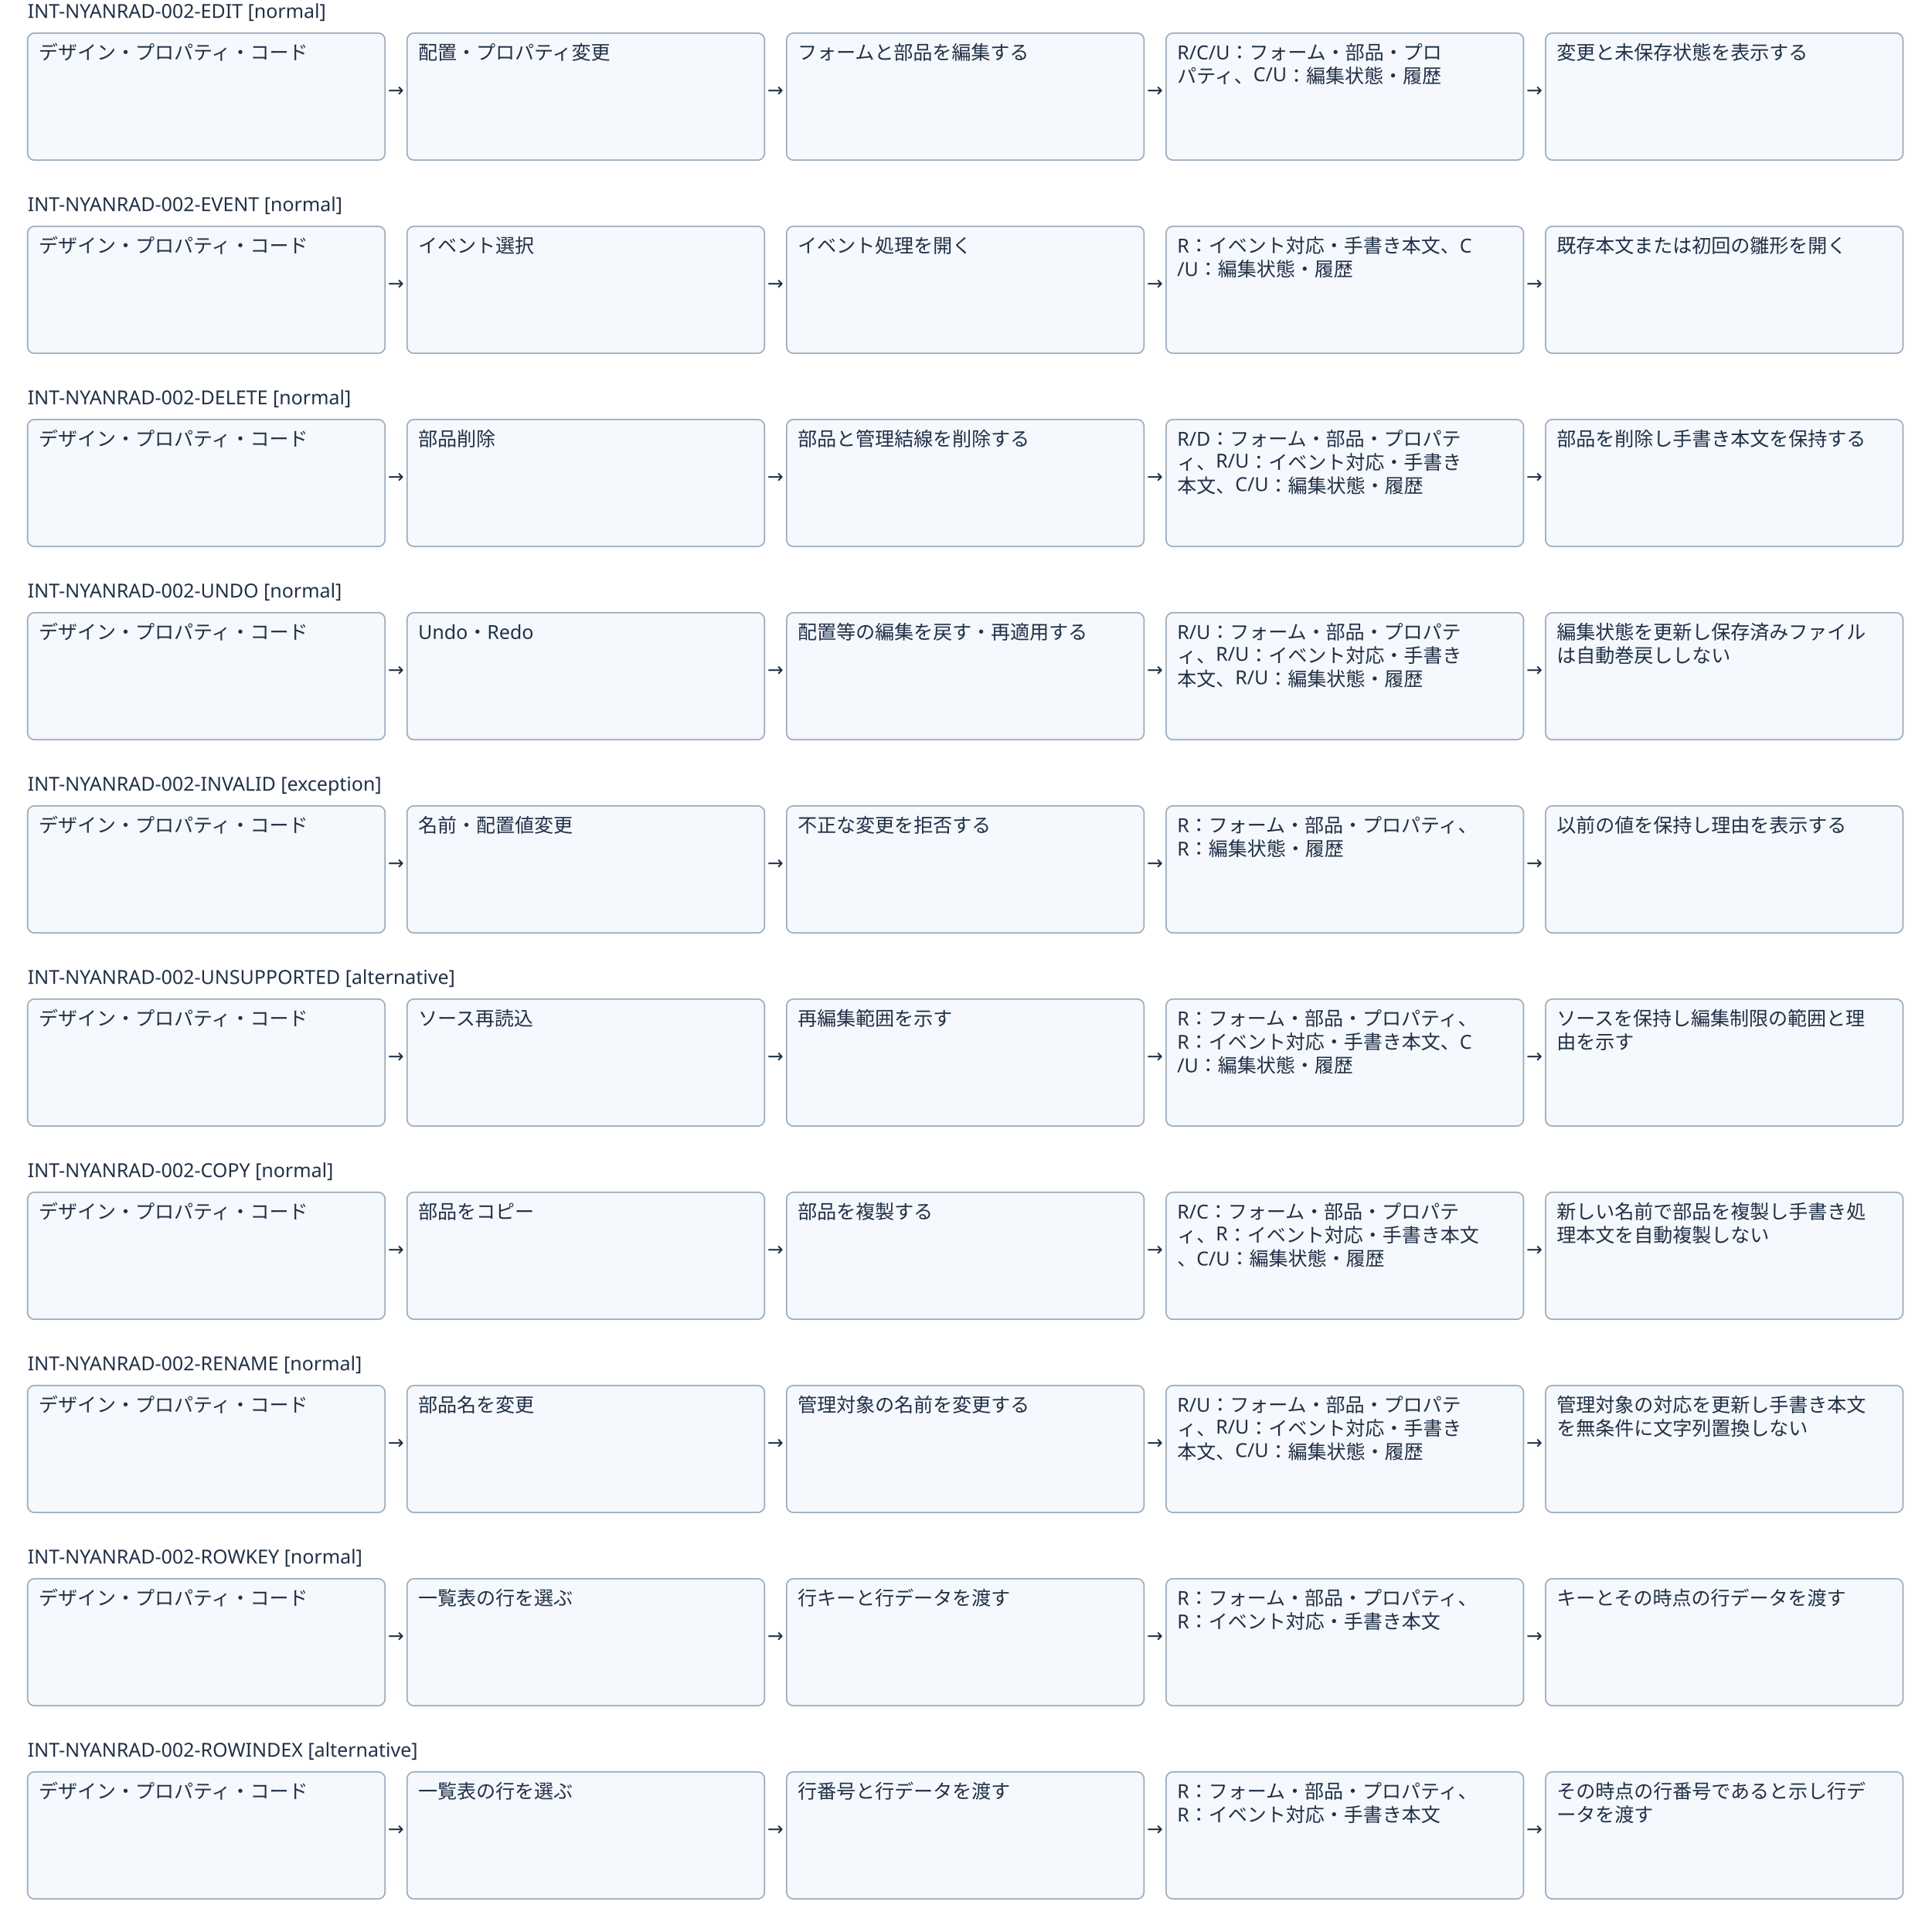
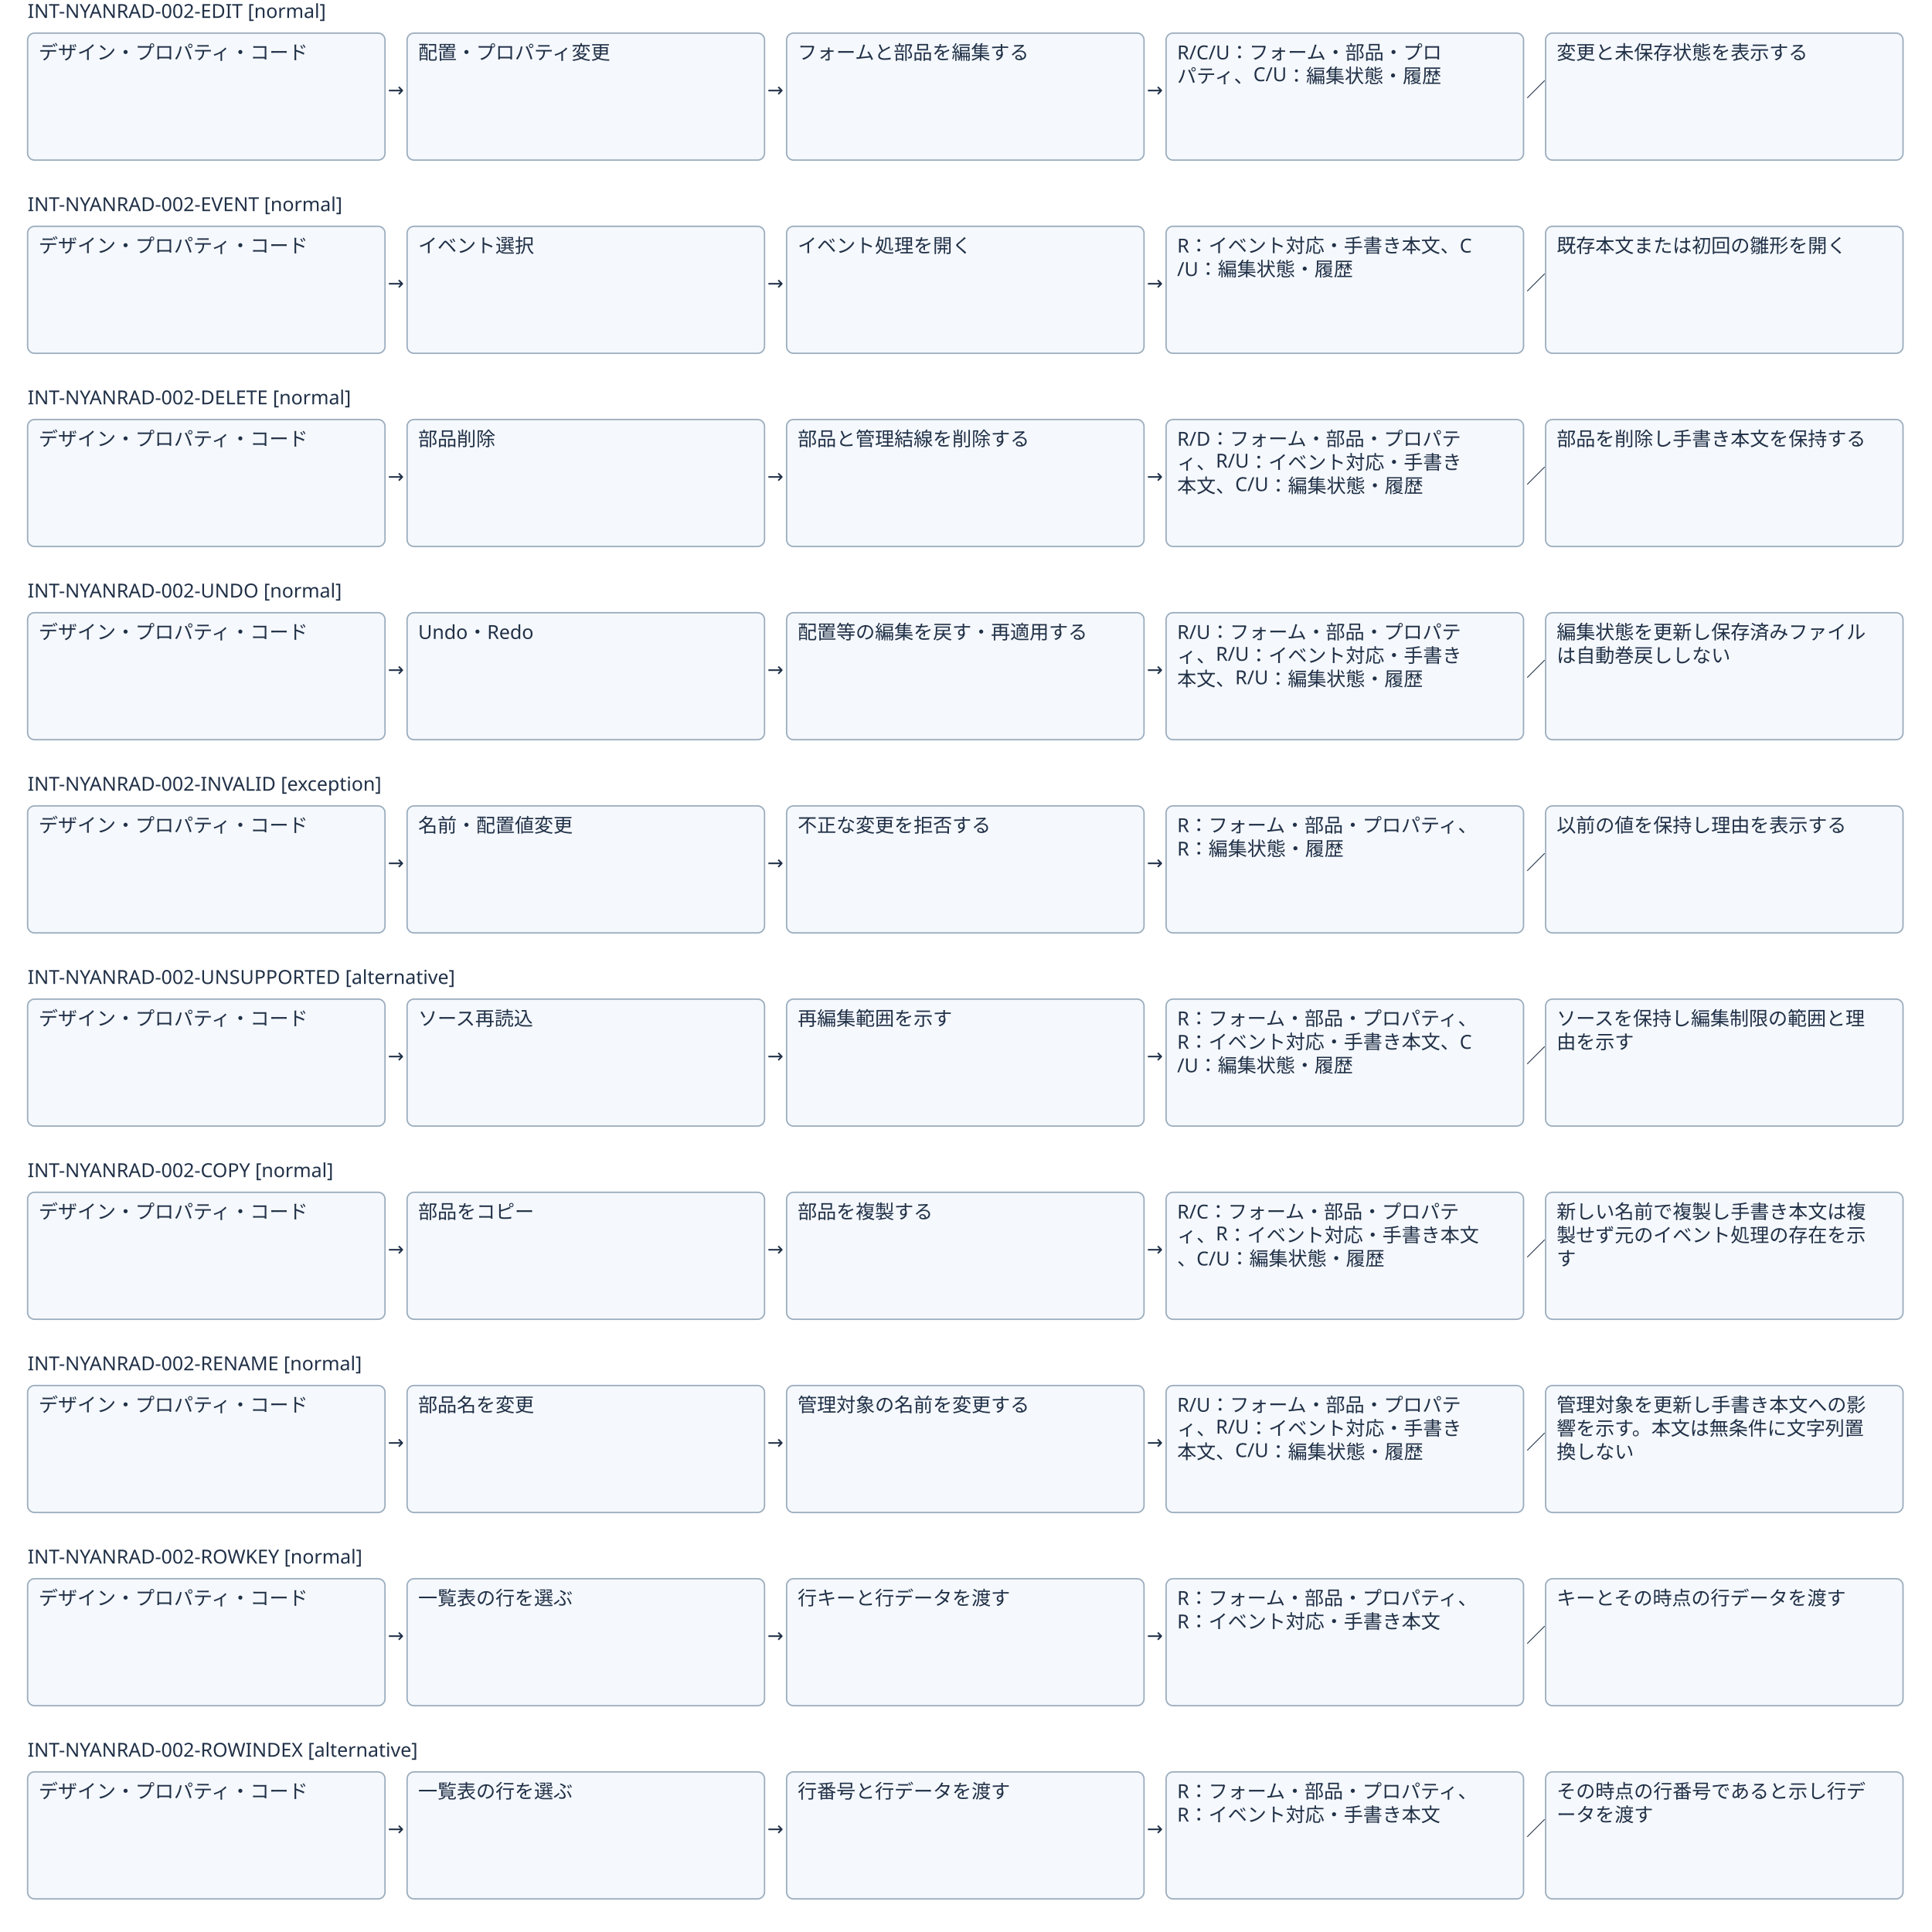
<svg xmlns="http://www.w3.org/2000/svg" width="1400" height="1400" viewBox="0 90 1400 1400">
  <style>text{font-family:system-ui,sans-serif;fill:#203047;font-size:14px}rect{stroke:#9aacbd;fill:#f5f8fc}.title{font-size:22px;font-weight:bold}</style>
  <text x="20" y="34" class="title">フォームと画面イベントを編集する — draft</text>
-   <text x="20" y="62">各行：画面 → 操作 → 機能 → データ操作 → 画面へ返す結果</text>
+   <text x="20" y="62">画面 → 操作 → 機能 → データ操作 ／ 画面へ返す結果（機能からそれぞれ接続）</text>
  <text x="20" y="103">INT-NYANRAD-002-EDIT [normal]</text>
  <rect x="20" y="114" width="259" height="92" rx="5" />
  <text x="28" y="133">デザイン・プロパティ・コード</text>
  <text x="281" y="160">→</text>
  <rect x="295" y="114" width="259" height="92" rx="5" />
  <text x="303" y="133">配置・プロパティ変更</text>
  <text x="556" y="160">→</text>
  <rect x="570" y="114" width="259" height="92" rx="5" />
  <text x="578" y="133">フォームと部品を編集する</text>
  <text x="831" y="160">→</text>
  <rect x="845" y="114" width="259" height="92" rx="5" />
  <text x="853" y="133">R/C/U：フォーム・部品・プロ</text>
  <text x="853" y="150">パティ、C/U：編集状態・履歴</text>
-   <text x="1106" y="160">→</text>
+   <text x="1106" y="160">／</text>
  <rect x="1120" y="114" width="259" height="92" rx="5" />
  <text x="1128" y="133">変更と未保存状態を表示する</text>
  <text x="20" y="243">INT-NYANRAD-002-EVENT [normal]</text>
  <rect x="20" y="254" width="259" height="92" rx="5" />
  <text x="28" y="273">デザイン・プロパティ・コード</text>
  <text x="281" y="300">→</text>
  <rect x="295" y="254" width="259" height="92" rx="5" />
  <text x="303" y="273">イベント選択</text>
  <text x="556" y="300">→</text>
  <rect x="570" y="254" width="259" height="92" rx="5" />
  <text x="578" y="273">イベント処理を開く</text>
  <text x="831" y="300">→</text>
  <rect x="845" y="254" width="259" height="92" rx="5" />
  <text x="853" y="273">R：イベント対応・手書き本文、C</text>
  <text x="853" y="290">/U：編集状態・履歴</text>
-   <text x="1106" y="300">→</text>
+   <text x="1106" y="300">／</text>
  <rect x="1120" y="254" width="259" height="92" rx="5" />
  <text x="1128" y="273">既存本文または初回の雛形を開く</text>
  <text x="20" y="383">INT-NYANRAD-002-DELETE [normal]</text>
  <rect x="20" y="394" width="259" height="92" rx="5" />
  <text x="28" y="413">デザイン・プロパティ・コード</text>
  <text x="281" y="440">→</text>
  <rect x="295" y="394" width="259" height="92" rx="5" />
  <text x="303" y="413">部品削除</text>
  <text x="556" y="440">→</text>
  <rect x="570" y="394" width="259" height="92" rx="5" />
  <text x="578" y="413">部品と管理結線を削除する</text>
  <text x="831" y="440">→</text>
  <rect x="845" y="394" width="259" height="92" rx="5" />
  <text x="853" y="413">R/D：フォーム・部品・プロパテ</text>
  <text x="853" y="430">ィ、R/U：イベント対応・手書き</text>
  <text x="853" y="447">本文、C/U：編集状態・履歴</text>
-   <text x="1106" y="440">→</text>
+   <text x="1106" y="440">／</text>
  <rect x="1120" y="394" width="259" height="92" rx="5" />
  <text x="1128" y="413">部品を削除し手書き本文を保持する</text>
  <text x="20" y="523">INT-NYANRAD-002-UNDO [normal]</text>
  <rect x="20" y="534" width="259" height="92" rx="5" />
  <text x="28" y="553">デザイン・プロパティ・コード</text>
  <text x="281" y="580">→</text>
  <rect x="295" y="534" width="259" height="92" rx="5" />
  <text x="303" y="553">Undo・Redo</text>
  <text x="556" y="580">→</text>
  <rect x="570" y="534" width="259" height="92" rx="5" />
  <text x="578" y="553">配置等の編集を戻す・再適用する</text>
  <text x="831" y="580">→</text>
  <rect x="845" y="534" width="259" height="92" rx="5" />
  <text x="853" y="553">R/U：フォーム・部品・プロパテ</text>
  <text x="853" y="570">ィ、R/U：イベント対応・手書き</text>
  <text x="853" y="587">本文、R/U：編集状態・履歴</text>
-   <text x="1106" y="580">→</text>
+   <text x="1106" y="580">／</text>
  <rect x="1120" y="534" width="259" height="92" rx="5" />
  <text x="1128" y="553">編集状態を更新し保存済みファイル</text>
  <text x="1128" y="570">は自動巻戻ししない</text>
  <text x="20" y="663">INT-NYANRAD-002-INVALID [exception]</text>
  <rect x="20" y="674" width="259" height="92" rx="5" />
  <text x="28" y="693">デザイン・プロパティ・コード</text>
  <text x="281" y="720">→</text>
  <rect x="295" y="674" width="259" height="92" rx="5" />
  <text x="303" y="693">名前・配置値変更</text>
  <text x="556" y="720">→</text>
  <rect x="570" y="674" width="259" height="92" rx="5" />
  <text x="578" y="693">不正な変更を拒否する</text>
  <text x="831" y="720">→</text>
  <rect x="845" y="674" width="259" height="92" rx="5" />
  <text x="853" y="693">R：フォーム・部品・プロパティ、</text>
  <text x="853" y="710">R：編集状態・履歴</text>
-   <text x="1106" y="720">→</text>
+   <text x="1106" y="720">／</text>
  <rect x="1120" y="674" width="259" height="92" rx="5" />
  <text x="1128" y="693">以前の値を保持し理由を表示する</text>
  <text x="20" y="803">INT-NYANRAD-002-UNSUPPORTED [alternative]</text>
  <rect x="20" y="814" width="259" height="92" rx="5" />
  <text x="28" y="833">デザイン・プロパティ・コード</text>
  <text x="281" y="860">→</text>
  <rect x="295" y="814" width="259" height="92" rx="5" />
  <text x="303" y="833">ソース再読込</text>
  <text x="556" y="860">→</text>
  <rect x="570" y="814" width="259" height="92" rx="5" />
  <text x="578" y="833">再編集範囲を示す</text>
  <text x="831" y="860">→</text>
  <rect x="845" y="814" width="259" height="92" rx="5" />
  <text x="853" y="833">R：フォーム・部品・プロパティ、</text>
  <text x="853" y="850">R：イベント対応・手書き本文、C</text>
  <text x="853" y="867">/U：編集状態・履歴</text>
-   <text x="1106" y="860">→</text>
+   <text x="1106" y="860">／</text>
  <rect x="1120" y="814" width="259" height="92" rx="5" />
  <text x="1128" y="833">ソースを保持し編集制限の範囲と理</text>
  <text x="1128" y="850">由を示す</text>
  <text x="20" y="943">INT-NYANRAD-002-COPY [normal]</text>
  <rect x="20" y="954" width="259" height="92" rx="5" />
  <text x="28" y="973">デザイン・プロパティ・コード</text>
  <text x="281" y="1000">→</text>
  <rect x="295" y="954" width="259" height="92" rx="5" />
  <text x="303" y="973">部品をコピー</text>
  <text x="556" y="1000">→</text>
  <rect x="570" y="954" width="259" height="92" rx="5" />
  <text x="578" y="973">部品を複製する</text>
  <text x="831" y="1000">→</text>
  <rect x="845" y="954" width="259" height="92" rx="5" />
  <text x="853" y="973">R/C：フォーム・部品・プロパテ</text>
  <text x="853" y="990">ィ、R：イベント対応・手書き本文</text>
  <text x="853" y="1007">、C/U：編集状態・履歴</text>
-   <text x="1106" y="1000">→</text>
+   <text x="1106" y="1000">／</text>
  <rect x="1120" y="954" width="259" height="92" rx="5" />
-   <text x="1128" y="973">新しい名前で部品を複製し手書き処</text>
-   <text x="1128" y="990">理本文を自動複製しない</text>
+   <text x="1128" y="973">新しい名前で複製し手書き本文は複</text>
+   <text x="1128" y="990">製せず元のイベント処理の存在を示</text>
+   <text x="1128" y="1007">す</text>
  <text x="20" y="1083">INT-NYANRAD-002-RENAME [normal]</text>
  <rect x="20" y="1094" width="259" height="92" rx="5" />
  <text x="28" y="1113">デザイン・プロパティ・コード</text>
  <text x="281" y="1140">→</text>
  <rect x="295" y="1094" width="259" height="92" rx="5" />
  <text x="303" y="1113">部品名を変更</text>
  <text x="556" y="1140">→</text>
  <rect x="570" y="1094" width="259" height="92" rx="5" />
  <text x="578" y="1113">管理対象の名前を変更する</text>
  <text x="831" y="1140">→</text>
  <rect x="845" y="1094" width="259" height="92" rx="5" />
  <text x="853" y="1113">R/U：フォーム・部品・プロパテ</text>
  <text x="853" y="1130">ィ、R/U：イベント対応・手書き</text>
  <text x="853" y="1147">本文、C/U：編集状態・履歴</text>
-   <text x="1106" y="1140">→</text>
+   <text x="1106" y="1140">／</text>
  <rect x="1120" y="1094" width="259" height="92" rx="5" />
-   <text x="1128" y="1113">管理対象の対応を更新し手書き本文</text>
-   <text x="1128" y="1130">を無条件に文字列置換しない</text>
+   <text x="1128" y="1113">管理対象を更新し手書き本文への影</text>
+   <text x="1128" y="1130">響を示す。本文は無条件に文字列置</text>
+   <text x="1128" y="1147">換しない</text>
  <text x="20" y="1223">INT-NYANRAD-002-ROWKEY [normal]</text>
  <rect x="20" y="1234" width="259" height="92" rx="5" />
  <text x="28" y="1253">デザイン・プロパティ・コード</text>
  <text x="281" y="1280">→</text>
  <rect x="295" y="1234" width="259" height="92" rx="5" />
  <text x="303" y="1253">一覧表の行を選ぶ</text>
  <text x="556" y="1280">→</text>
  <rect x="570" y="1234" width="259" height="92" rx="5" />
  <text x="578" y="1253">行キーと行データを渡す</text>
  <text x="831" y="1280">→</text>
  <rect x="845" y="1234" width="259" height="92" rx="5" />
  <text x="853" y="1253">R：フォーム・部品・プロパティ、</text>
  <text x="853" y="1270">R：イベント対応・手書き本文</text>
-   <text x="1106" y="1280">→</text>
+   <text x="1106" y="1280">／</text>
  <rect x="1120" y="1234" width="259" height="92" rx="5" />
  <text x="1128" y="1253">キーとその時点の行データを渡す</text>
  <text x="20" y="1363">INT-NYANRAD-002-ROWINDEX [alternative]</text>
  <rect x="20" y="1374" width="259" height="92" rx="5" />
  <text x="28" y="1393">デザイン・プロパティ・コード</text>
  <text x="281" y="1420">→</text>
  <rect x="295" y="1374" width="259" height="92" rx="5" />
  <text x="303" y="1393">一覧表の行を選ぶ</text>
  <text x="556" y="1420">→</text>
  <rect x="570" y="1374" width="259" height="92" rx="5" />
  <text x="578" y="1393">行番号と行データを渡す</text>
  <text x="831" y="1420">→</text>
  <rect x="845" y="1374" width="259" height="92" rx="5" />
  <text x="853" y="1393">R：フォーム・部品・プロパティ、</text>
  <text x="853" y="1410">R：イベント対応・手書き本文</text>
-   <text x="1106" y="1420">→</text>
+   <text x="1106" y="1420">／</text>
  <rect x="1120" y="1374" width="259" height="92" rx="5" />
  <text x="1128" y="1393">その時点の行番号であると示し行デ</text>
  <text x="1128" y="1410">ータを渡す</text>
  <text x="20" y="1503">INT-NYANRAD-002-ROWDUP [exception]</text>
  <rect x="20" y="1514" width="259" height="92" rx="5" />
  <text x="28" y="1533">デザイン・プロパティ・コード</text>
  <text x="281" y="1560">→</text>
  <rect x="295" y="1514" width="259" height="92" rx="5" />
  <text x="303" y="1533">一覧表の行を選ぶ</text>
  <text x="556" y="1560">→</text>
  <rect x="570" y="1514" width="259" height="92" rx="5" />
  <text x="578" y="1533">曖昧な行キーを拒否する</text>
  <text x="831" y="1560">→</text>
  <rect x="845" y="1514" width="259" height="92" rx="5" />
  <text x="853" y="1533">R：フォーム・部品・プロパティ</text>
-   <text x="1106" y="1560">→</text>
+   <text x="1106" y="1560">／</text>
  <rect x="1120" y="1514" width="259" height="92" rx="5" />
  <text x="1128" y="1533">問題を示し曖昧な結果を渡さない</text>
  <text x="20" y="1643">INT-NYANRAD-002-ROWRELOAD [normal]</text>
  <rect x="20" y="1654" width="259" height="92" rx="5" />
  <text x="28" y="1673">デザイン・プロパティ・コード</text>
  <text x="281" y="1700">→</text>
  <rect x="295" y="1654" width="259" height="92" rx="5" />
  <text x="303" y="1673">一覧表を再読込</text>
  <text x="556" y="1700">→</text>
  <rect x="570" y="1654" width="259" height="92" rx="5" />
  <text x="578" y="1673">再読込時の行選択を解除する</text>
  <text x="831" y="1700">→</text>
  <rect x="845" y="1654" width="259" height="92" rx="5" />
  <text x="853" y="1673">R/U：フォーム・部品・プロパテ</text>
  <text x="853" y="1690">ィ</text>
-   <text x="1106" y="1700">→</text>
+   <text x="1106" y="1700">／</text>
  <rect x="1120" y="1654" width="259" height="92" rx="5" />
  <text x="1128" y="1673">更新前の行選択を解除する</text>
  <text x="20" y="1783">INT-NYANRAD-002-CLIP [alternative]</text>
  <rect x="20" y="1794" width="259" height="92" rx="5" />
  <text x="28" y="1813">デザイン・プロパティ・コード</text>
  <text x="281" y="1840">→</text>
  <rect x="295" y="1794" width="259" height="92" rx="5" />
  <text x="303" y="1813">フォーム外にはみ出す</text>
  <text x="556" y="1840">→</text>
  <rect x="570" y="1794" width="259" height="92" rx="5" />
  <text x="578" y="1813">はみ出した部品を警告する</text>
  <text x="831" y="1840">→</text>
  <rect x="845" y="1794" width="259" height="92" rx="5" />
  <text x="853" y="1813">R/U：フォーム・部品・プロパテ</text>
  <text x="853" y="1830">ィ、C/U：編集状態・履歴</text>
-   <text x="1106" y="1840">→</text>
+   <text x="1106" y="1840">／</text>
  <rect x="1120" y="1794" width="259" height="92" rx="5" />
  <text x="1128" y="1813">警告し部品を自動移動・縮小・削除</text>
  <text x="1128" y="1830">しない</text>
  <text x="20" y="1923">INT-NYANRAD-002-UNDODELETE [normal]</text>
  <rect x="20" y="1934" width="259" height="92" rx="5" />
  <text x="28" y="1953">デザイン・プロパティ・コード</text>
  <text x="281" y="1980">→</text>
  <rect x="295" y="1934" width="259" height="92" rx="5" />
  <text x="303" y="1953">部品削除を元に戻す</text>
  <text x="556" y="1980">→</text>
  <rect x="570" y="1934" width="259" height="92" rx="5" />
  <text x="578" y="1953">削除した部品と結線を戻す</text>
  <text x="831" y="1980">→</text>
  <rect x="845" y="1934" width="259" height="92" rx="5" />
  <text x="853" y="1953">R/C：フォーム・部品・プロパテ</text>
  <text x="853" y="1970">ィ、R/U：イベント対応・手書き</text>
  <text x="853" y="1987">本文、R/U：編集状態・履歴</text>
-   <text x="1106" y="1980">→</text>
+   <text x="1106" y="1980">／</text>
  <rect x="1120" y="1934" width="259" height="92" rx="5" />
  <text x="1128" y="1953">部品と管理結線を戻し残る手書き本</text>
  <text x="1128" y="1970">文を二重生成しない</text>
  <text x="20" y="2063">INT-NYANRAD-002-UNDOAFTERSAVE [alternative]</text>
  <rect x="20" y="2074" width="259" height="92" rx="5" />
  <text x="28" y="2093">デザイン・プロパティ・コード</text>
  <text x="281" y="2120">→</text>
  <rect x="295" y="2074" width="259" height="92" rx="5" />
  <text x="303" y="2093">保存後にUndo</text>
  <text x="556" y="2120">→</text>
  <rect x="570" y="2074" width="259" height="92" rx="5" />
  <text x="578" y="2093">保存後の編集を元に戻す</text>
  <text x="831" y="2120">→</text>
  <rect x="845" y="2074" width="259" height="92" rx="5" />
  <text x="853" y="2093">R/U：フォーム・部品・プロパテ</text>
  <text x="853" y="2110">ィ、R/U：編集状態・履歴</text>
-   <text x="1106" y="2120">→</text>
+   <text x="1106" y="2120">／</text>
  <rect x="1120" y="2074" width="259" height="92" rx="5" />
  <text x="1128" y="2093">編集内容を戻して未保存と示し保存</text>
  <text x="1128" y="2110">済みファイルを巻き戻さない</text>
  <text x="20" y="2203">INT-NYANRAD-002-ALIGN [normal]</text>
  <rect x="20" y="2214" width="259" height="92" rx="5" />
  <text x="28" y="2233">デザイン・プロパティ・コード</text>
  <text x="281" y="2260">→</text>
  <rect x="295" y="2214" width="259" height="92" rx="5" />
  <text x="303" y="2233">部品を整列</text>
  <text x="556" y="2260">→</text>
  <rect x="570" y="2214" width="259" height="92" rx="5" />
  <text x="578" y="2233">選択部品を整列する</text>
  <text x="831" y="2260">→</text>
  <rect x="845" y="2214" width="259" height="92" rx="5" />
  <text x="853" y="2233">R/U：フォーム・部品・プロパテ</text>
  <text x="853" y="2250">ィ、C/U：編集状態・履歴</text>
-   <text x="1106" y="2260">→</text>
+   <text x="1106" y="2260">／</text>
  <rect x="1120" y="2214" width="259" height="92" rx="5" />
  <text x="1128" y="2233">配置を反映しUndo対象とする</text>
+   <text x="20" y="2343">INT-NYANRAD-002-FORMADD [normal]</text>
+   <rect x="20" y="2354" width="259" height="92" rx="5" />
+   <text x="28" y="2373">デザイン・プロパティ・コード</text>
+   <text x="281" y="2400">→</text>
+   <rect x="295" y="2354" width="259" height="92" rx="5" />
+   <text x="303" y="2373">フォームを追加</text>
+   <text x="556" y="2400">→</text>
+   <rect x="570" y="2354" width="259" height="92" rx="5" />
+   <text x="578" y="2373">フォームを追加する</text>
+   <text x="831" y="2400">→</text>
+   <rect x="845" y="2354" width="259" height="92" rx="5" />
+   <text x="853" y="2373">R/C：フォーム・部品・プロパテ</text>
+   <text x="853" y="2390">ィ、C/U：編集状態・履歴</text>
+   <text x="1106" y="2400">／</text>
+   <rect x="1120" y="2354" width="259" height="92" rx="5" />
+   <text x="1128" y="2373">フォームを追加し一覧に表示する</text>
+   <text x="20" y="2483">INT-NYANRAD-002-FORMSWITCH [normal]</text>
+   <rect x="20" y="2494" width="259" height="92" rx="5" />
+   <text x="28" y="2513">デザイン・プロパティ・コード</text>
+   <text x="281" y="2540">→</text>
+   <rect x="295" y="2494" width="259" height="92" rx="5" />
+   <text x="303" y="2513">フォームを切り替える</text>
+   <text x="556" y="2540">→</text>
+   <rect x="570" y="2494" width="259" height="92" rx="5" />
+   <text x="578" y="2513">選択したフォームを表示する</text>
+   <text x="831" y="2540">→</text>
+   <rect x="845" y="2494" width="259" height="92" rx="5" />
+   <text x="853" y="2513">R：フォーム・部品・プロパティ、</text>
+   <text x="853" y="2530">R/U：編集状態・履歴</text>
+   <text x="1106" y="2540">／</text>
+   <rect x="1120" y="2494" width="259" height="92" rx="5" />
+   <text x="1128" y="2513">選択したフォームを表示する</text>
</svg>
